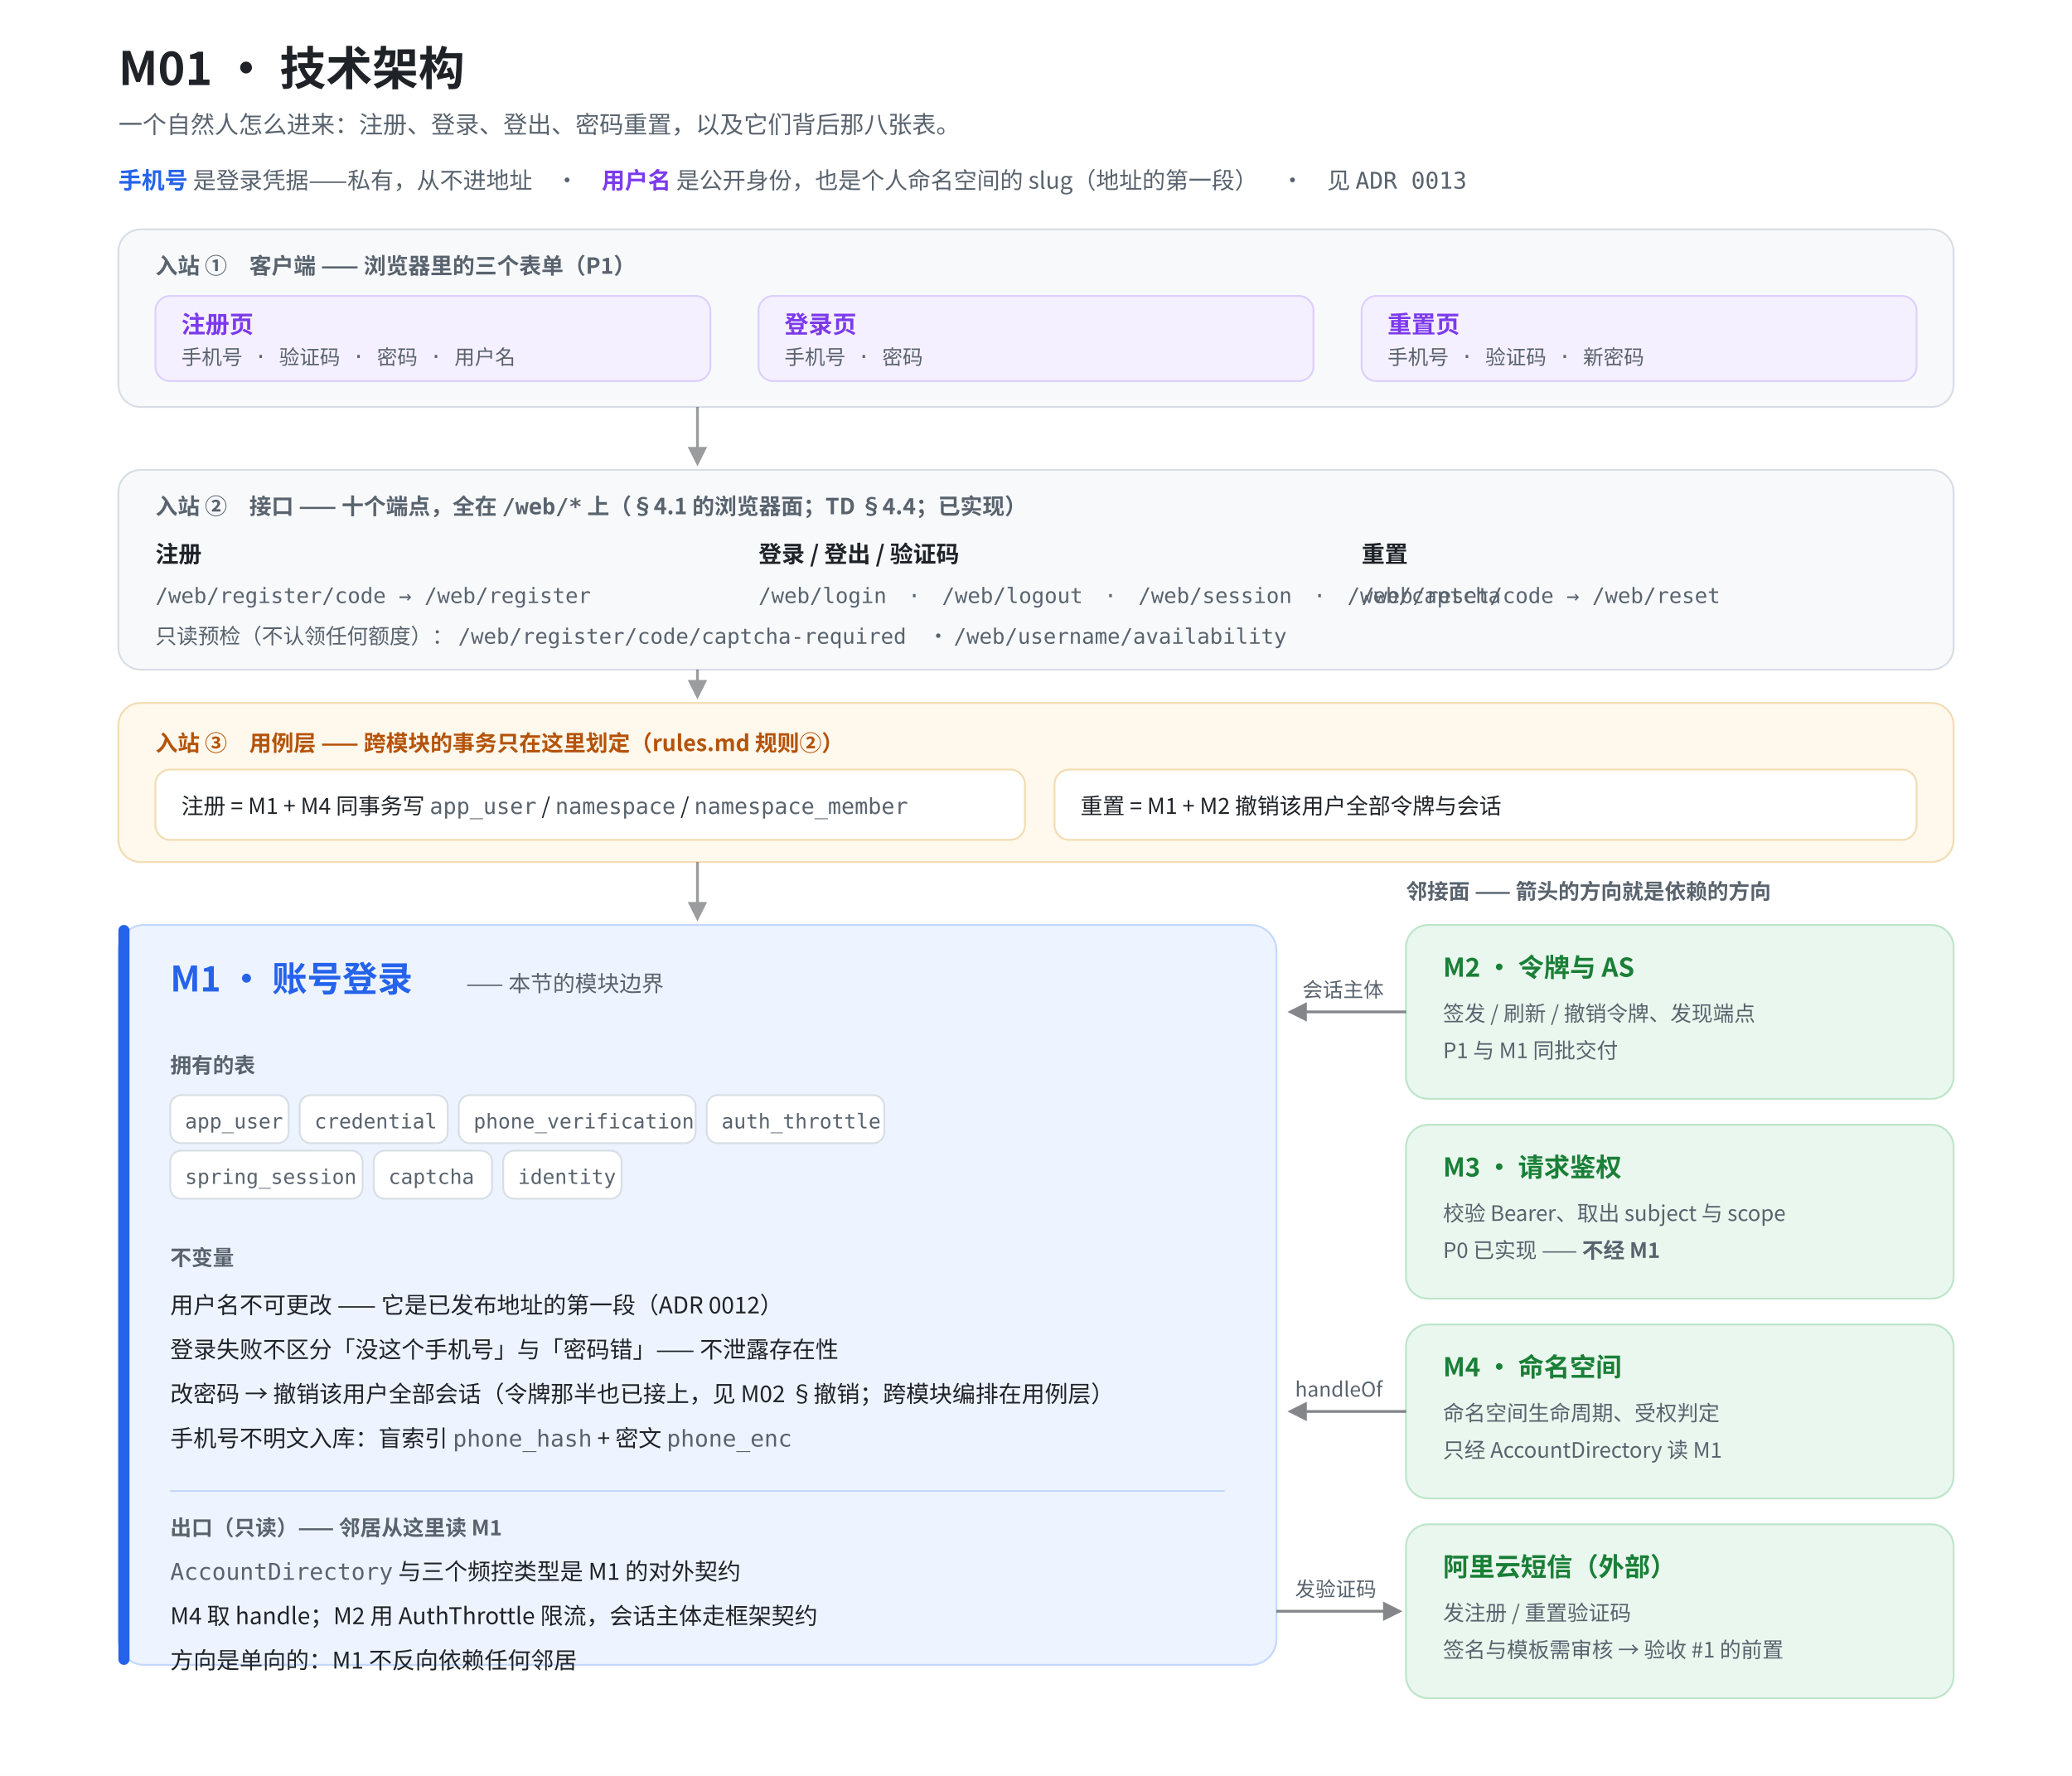
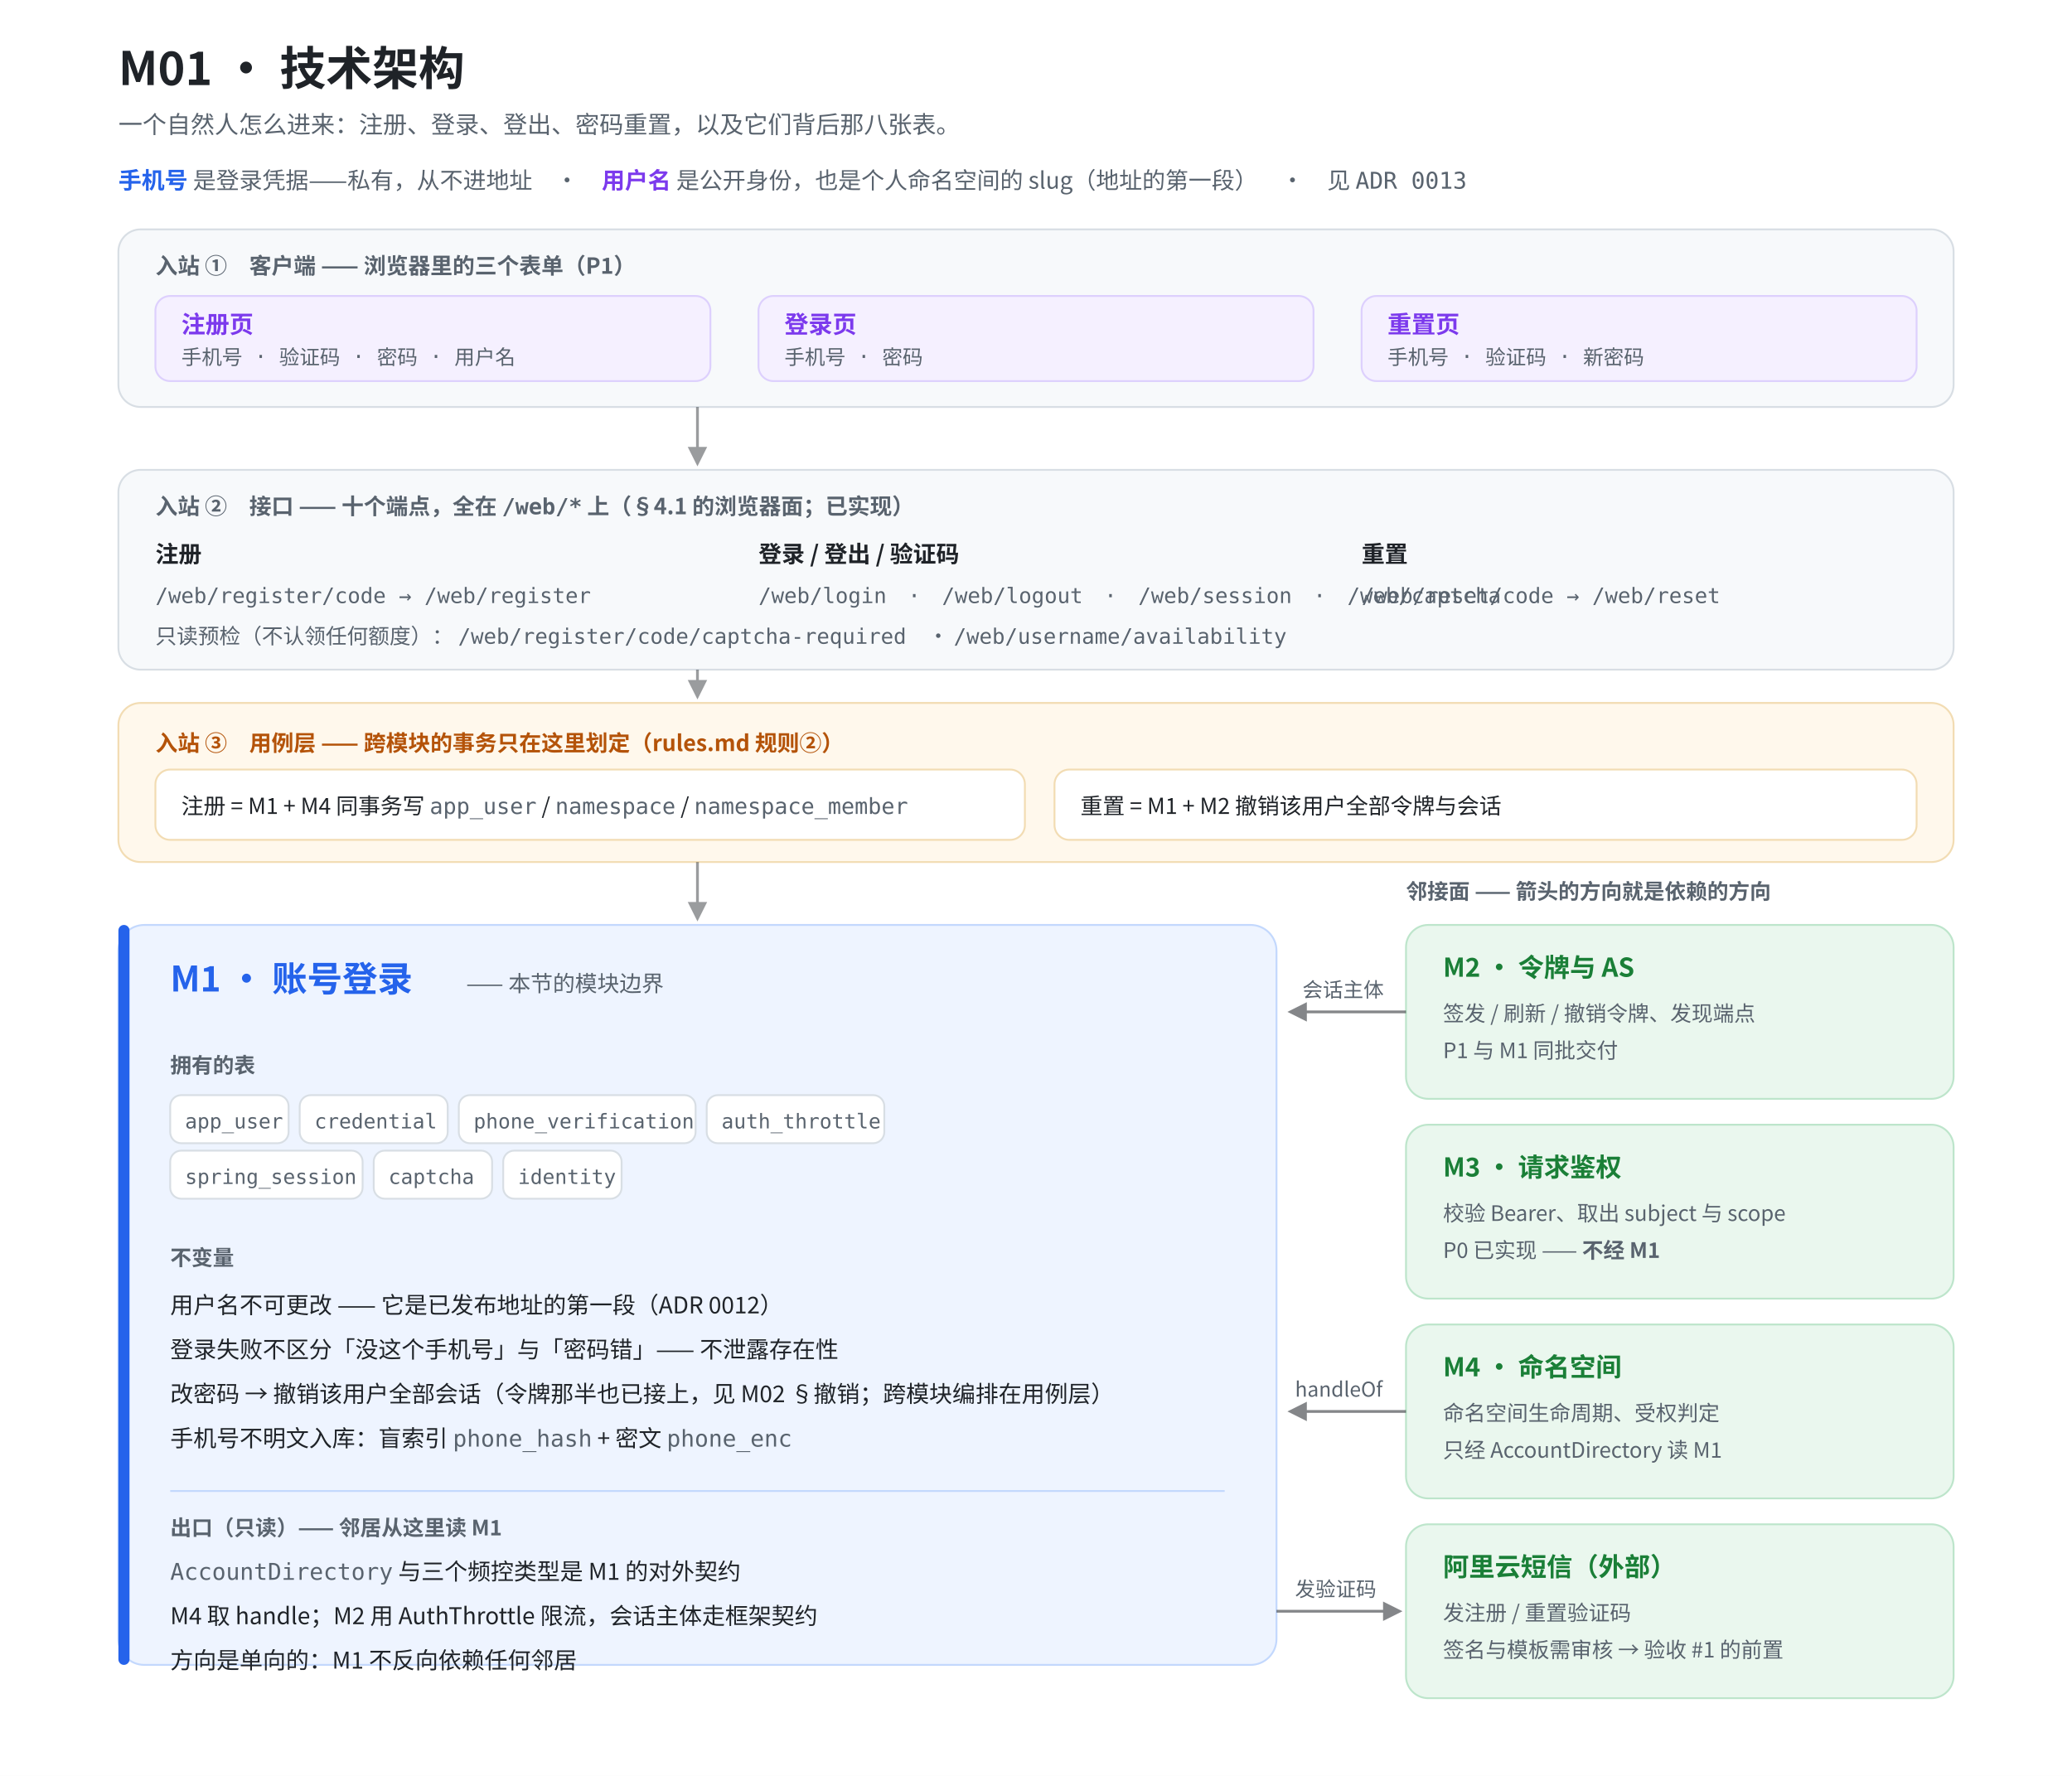
<svg xmlns="http://www.w3.org/2000/svg" width="1120" height="960" viewBox="0 0 1120 960" fill="#1f2328" color="#1f2328" font-family="-apple-system,BlinkMacSystemFont,'Segoe UI','PingFang SC','Hiragino Sans GB','Microsoft YaHei','Noto Sans CJK SC',sans-serif">
  <style>
    .mono { font-family: ui-monospace, SFMono-Regular, "SF Mono", Menlo, Consolas, monospace; }
    @media (prefers-color-scheme: dark) {
      svg { fill: #e6edf3; color: #e6edf3; }
      .bg { fill: #0d1117; }
      .pn { fill: #161b22; }
      .bd { stroke: #30363d; }
      .mu { fill: #9198a1; }
      .bt { fill: #0d1117; }
      .t1 { fill: #13233c; } .s1 { stroke: #1f3a5f; } .c1 { fill: #6ea8fe; }
      .t2 { fill: #221a3a; } .s2 { stroke: #3b2d63; } .c2 { fill: #b48cf5; }
      .t3 { fill: #33260f; } .s3 { stroke: #5c4318; } .c3 { fill: #e3a336; }
      .t4 { fill: #10291d; } .s4 { stroke: #1c4630; } .c4 { fill: #3fb950; }
    }
  </style>
  <defs>
    <marker id="m1-arrow" viewBox="0 0 10 10" refX="8" refY="5" markerWidth="7" markerHeight="7" orient="auto-start-reverse">
      <path d="M0,0 L10,5 L0,10 Z" fill="currentColor" />
    </marker>
  </defs>
  <rect class="bg" x="0" y="0" width="1120" height="960" fill="#ffffff" />
  <text x="64" y="46" font-size="25" font-weight="650">M01 · 技术架构</text>
  <text class="mu" fill="#59636e" x="64" y="72" font-size="13">一个自然人怎么进来：注册、登录、登出、密码重置，以及它们背后那八张表。</text>
  <text class="mu" fill="#59636e" x="64" y="102" font-size="12.5">
    <tspan class="c1" fill="#2563eb" font-weight="600">手机号</tspan> 是登录凭据——私有，从不进地址　·　<tspan class="c2" fill="#7c3aed" font-weight="600">用户名</tspan> 是公开身份，也是个人命名空间的 slug（地址的第一段）　·　见 <tspan class="mono" fill="#59636e">ADR 0013</tspan>
  </text>
  <rect class="pn bd" x="64" y="124" width="992" height="96" rx="12" fill="#f7f9fb" stroke="#d8dee4" />
  <text class="mu" fill="#59636e" x="84" y="148" font-size="12" font-weight="600">入站 ①　客户端 —— 浏览器里的三个表单（P1）</text>
  <rect class="t2 s2" x="84" y="160" width="300" height="46" rx="8" fill="#f5f0ff" stroke="#ddd0fd" />
  <text class="c2" fill="#7c3aed" x="98" y="180" font-size="13" font-weight="600">注册页</text>
  <text class="mono mu" fill="#59636e" x="98" y="197" font-size="11">手机号 · 验证码 · 密码 · 用户名</text>
  <rect class="t2 s2" x="410" y="160" width="300" height="46" rx="8" fill="#f5f0ff" stroke="#ddd0fd" />
  <text class="c2" fill="#7c3aed" x="424" y="180" font-size="13" font-weight="600">登录页</text>
  <text class="mono mu" fill="#59636e" x="424" y="197" font-size="11">手机号 · 密码</text>
  <rect class="t2 s2" x="736" y="160" width="300" height="46" rx="8" fill="#f5f0ff" stroke="#ddd0fd" />
  <text class="c2" fill="#7c3aed" x="750" y="180" font-size="13" font-weight="600">重置页</text>
  <text class="mono mu" fill="#59636e" x="750" y="197" font-size="11">手机号 · 验证码 · 新密码</text>
  <path d="M377 220 L377 250" fill="none" stroke="currentColor" stroke-width="1.5" opacity="0.45" marker-end="url(#m1-arrow)" />
  <rect class="pn bd" x="64" y="254" width="992" height="108" rx="12" fill="#f7f9fb" stroke="#d8dee4" />
-   <text class="mu" fill="#59636e" x="84" y="278" font-size="12" font-weight="600">入站 ②　接口 —— 十个端点，全在 <tspan class="mono">/web/*</tspan> 上（§4.1 的浏览器面；TD §4.4；已实现）</text>
+   <text class="mu" fill="#59636e" x="84" y="278" font-size="12" font-weight="600">入站 ②　接口 —— 十个端点，全在 <tspan class="mono">/web/*</tspan> 上（§4.1 的浏览器面；已实现）</text>
  <text fill="#1f2328" x="84" y="304" font-size="12.5" font-weight="600">注册</text>
  <text class="mono mu" fill="#59636e" x="84" y="326" font-size="11.5">/web/register/code → /web/register</text>
  <text fill="#1f2328" x="410" y="304" font-size="12.5" font-weight="600">登录 / 登出 / 验证码</text>
  <text class="mono mu" fill="#59636e" x="410" y="326" font-size="11.5">/web/login　·　/web/logout　·　/web/session　·　/web/captcha</text>
  <text fill="#1f2328" x="736" y="304" font-size="12.5" font-weight="600">重置</text>
  <text class="mono mu" fill="#59636e" x="736" y="326" font-size="11.5">/web/reset/code → /web/reset</text>
  <text class="mu" fill="#59636e" x="84" y="348" font-size="11.5">只读预检（不认领任何额度）：
    <tspan class="mono">/web/register/code/captcha-required</tspan>　·
    <tspan class="mono">/web/username/availability</tspan>
  </text>
  <path d="M377 362 L377 376" fill="none" stroke="currentColor" stroke-width="1.5" opacity="0.45" marker-end="url(#m1-arrow)" />
  <rect class="t3 s3" x="64" y="380" width="992" height="86" rx="12" fill="#fff8ec" stroke="#f2dcb3" />
  <text class="c3" fill="#b45309" x="84" y="406" font-size="12" font-weight="600">入站 ③　用例层 —— 跨模块的事务只在这里划定（rules.md 规则②）</text>
  <rect class="pn bd" x="84" y="416" width="470" height="38" rx="8" fill="#ffffff" stroke="#f2dcb3" />
  <text fill="#1f2328" x="98" y="440" font-size="12">注册 = M1 + M4 同事务写 <tspan class="mono" fill="#59636e">app_user</tspan> / <tspan class="mono" fill="#59636e">namespace</tspan> / <tspan class="mono" fill="#59636e">namespace_member</tspan>
  </text>
  <rect class="pn bd" x="570" y="416" width="466" height="38" rx="8" fill="#ffffff" stroke="#f2dcb3" />
  <text fill="#1f2328" x="584" y="440" font-size="12">重置 = M1 + M2 撤销该用户全部令牌与会话</text>
  <path d="M377 466 L377 496" fill="none" stroke="currentColor" stroke-width="1.5" opacity="0.45" marker-end="url(#m1-arrow)" />
  <rect class="t1 s1" x="64" y="500" width="626" height="400" rx="14" fill="#eef4ff" stroke="#c3d8fd" />
  <rect class="c1" x="64" y="500" width="6" height="400" rx="3" fill="#2563eb" />
  <text class="c1" fill="#2563eb" x="92" y="536" font-size="19" font-weight="650">M1 · 账号登录</text>
  <text class="mu" fill="#59636e" x="252" y="536" font-size="12">—— 本节的模块边界</text>
  <text class="mu" fill="#59636e" x="92" y="580" font-size="11.5" font-weight="600">拥有的表</text>
  <rect class="pn bd" x="92" y="592" width="64" height="26" rx="6" fill="#ffffff" stroke="#d8dee4" />
  <text class="mono mu" fill="#59636e" x="100" y="610" font-size="11">app_user</text>
  <rect class="pn bd" x="162" y="592" width="80" height="26" rx="6" fill="#ffffff" stroke="#d8dee4" />
  <text class="mono mu" fill="#59636e" x="170" y="610" font-size="11">credential</text>
  <rect class="pn bd" x="248" y="592" width="128" height="26" rx="6" fill="#ffffff" stroke="#d8dee4" />
  <text class="mono mu" fill="#59636e" x="256" y="610" font-size="11">phone_verification</text>
  <rect class="pn bd" x="382" y="592" width="96" height="26" rx="6" fill="#ffffff" stroke="#d8dee4" />
  <text class="mono mu" fill="#59636e" x="390" y="610" font-size="11">auth_throttle</text>
  <rect class="pn bd" x="92" y="622" width="104" height="26" rx="6" fill="#ffffff" stroke="#d8dee4" />
  <text class="mono mu" fill="#59636e" x="100" y="640" font-size="11">spring_session</text>
  <rect class="pn bd" x="202" y="622" width="64" height="26" rx="6" fill="#ffffff" stroke="#d8dee4" />
  <text class="mono mu" fill="#59636e" x="210" y="640" font-size="11">captcha</text>
  <rect class="pn bd" x="272" y="622" width="64" height="26" rx="6" fill="#ffffff" stroke="#d8dee4" />
  <text class="mono mu" fill="#59636e" x="280" y="640" font-size="11">identity</text>
  <text class="mu" fill="#59636e" x="92" y="684" font-size="11.5" font-weight="600">不变量</text>
  <text fill="#1f2328" x="92" y="710" font-size="12.5">用户名不可更改 —— 它是已发布地址的第一段（ADR 0012）</text>
  <text fill="#1f2328" x="92" y="734" font-size="12.5">登录失败不区分「没这个手机号」与「密码错」—— 不泄露存在性</text>
  <text fill="#1f2328" x="92" y="758" font-size="12.5">改密码 → 撤销该用户全部会话（令牌那半也已接上，见 M02 §撤销；跨模块编排在用例层）</text>
  <text fill="#1f2328" x="92" y="782" font-size="12.5">手机号不明文入库：盲索引 <tspan class="mono" fill="#59636e">phone_hash</tspan> + 密文 <tspan class="mono" fill="#59636e">phone_enc</tspan>
  </text>
  <line class="bd" x1="92" y1="806" x2="662" y2="806" stroke="#c3d8fd" />
  <text class="mu" fill="#59636e" x="92" y="830" font-size="11.5" font-weight="600">出口（只读）—— 邻居从这里读 M1</text>
  <text fill="#1f2328" x="92" y="854" font-size="12.5">
    <tspan class="mono" fill="#59636e">AccountDirectory</tspan> 与三个频控类型是 M1 的对外契约</text>
  <text fill="#1f2328" x="92" y="878" font-size="12.5">M4 取 handle；M2 用 AuthThrottle 限流，会话主体走框架契约</text>
  <text fill="#1f2328" x="92" y="902" font-size="12.5">方向是单向的：M1 不反向依赖任何邻居</text>
  <text class="mu" fill="#59636e" x="760" y="486" font-size="11.5" font-weight="600">邻接面 —— 箭头的方向就是依赖的方向</text>
  <rect class="t4 s4" x="760" y="500" width="296" height="94" rx="12" fill="#eaf7ee" stroke="#bde5cb" />
  <text class="c4" fill="#1a7f37" x="780" y="528" font-size="14" font-weight="650">M2 · 令牌与 AS</text>
  <text class="mu" fill="#59636e" x="780" y="552" font-size="11.5">签发 / 刷新 / 撤销令牌、发现端点</text>
  <text class="mu" fill="#59636e" x="780" y="572" font-size="11.5">P1 与 M1 同批交付</text>
  <rect class="t4 s4" x="760" y="608" width="296" height="94" rx="12" fill="#eaf7ee" stroke="#bde5cb" />
  <text class="c4" fill="#1a7f37" x="780" y="636" font-size="14" font-weight="650">M3 · 请求鉴权</text>
  <text class="mu" fill="#59636e" x="780" y="660" font-size="11.5">校验 Bearer、取出 subject 与 scope</text>
  <text class="mu" fill="#59636e" x="780" y="680" font-size="11.5">P0 已实现 —— <tspan font-weight="600">不经 M1</tspan>
  </text>
  <rect class="t4 s4" x="760" y="716" width="296" height="94" rx="12" fill="#eaf7ee" stroke="#bde5cb" />
  <text class="c4" fill="#1a7f37" x="780" y="744" font-size="14" font-weight="650">M4 · 命名空间</text>
  <text class="mu" fill="#59636e" x="780" y="768" font-size="11.5">命名空间生命周期、受权判定</text>
  <text class="mu" fill="#59636e" x="780" y="788" font-size="11.5">只经 AccountDirectory 读 M1</text>
  <rect class="t4 s4" x="760" y="824" width="296" height="94" rx="12" fill="#eaf7ee" stroke="#bde5cb" />
  <text class="c4" fill="#1a7f37" x="780" y="852" font-size="14" font-weight="650">阿里云短信（外部）</text>
  <text class="mu" fill="#59636e" x="780" y="876" font-size="11.5">发注册 / 重置验证码</text>
  <text class="mu" fill="#59636e" x="780" y="896" font-size="11.5">签名与模板需审核 → 验收 #1 的前置</text>
  <path d="M760 547 L698 547" fill="none" stroke="currentColor" stroke-width="1.5" opacity="0.55" marker-end="url(#m1-arrow)" />
  <text class="mu" fill="#59636e" x="704" y="539" font-size="11">会话主体</text>
  <path d="M760 763 L698 763" fill="none" stroke="currentColor" stroke-width="1.5" opacity="0.55" marker-end="url(#m1-arrow)" />
  <text class="mu" fill="#59636e" x="700" y="755" font-size="11">handleOf</text>
  <path d="M690 871 L756 871" fill="none" stroke="currentColor" stroke-width="1.5" opacity="0.55" marker-end="url(#m1-arrow)" />
  <text class="mu" fill="#59636e" x="700" y="863" font-size="11">发验证码</text>
</svg>
